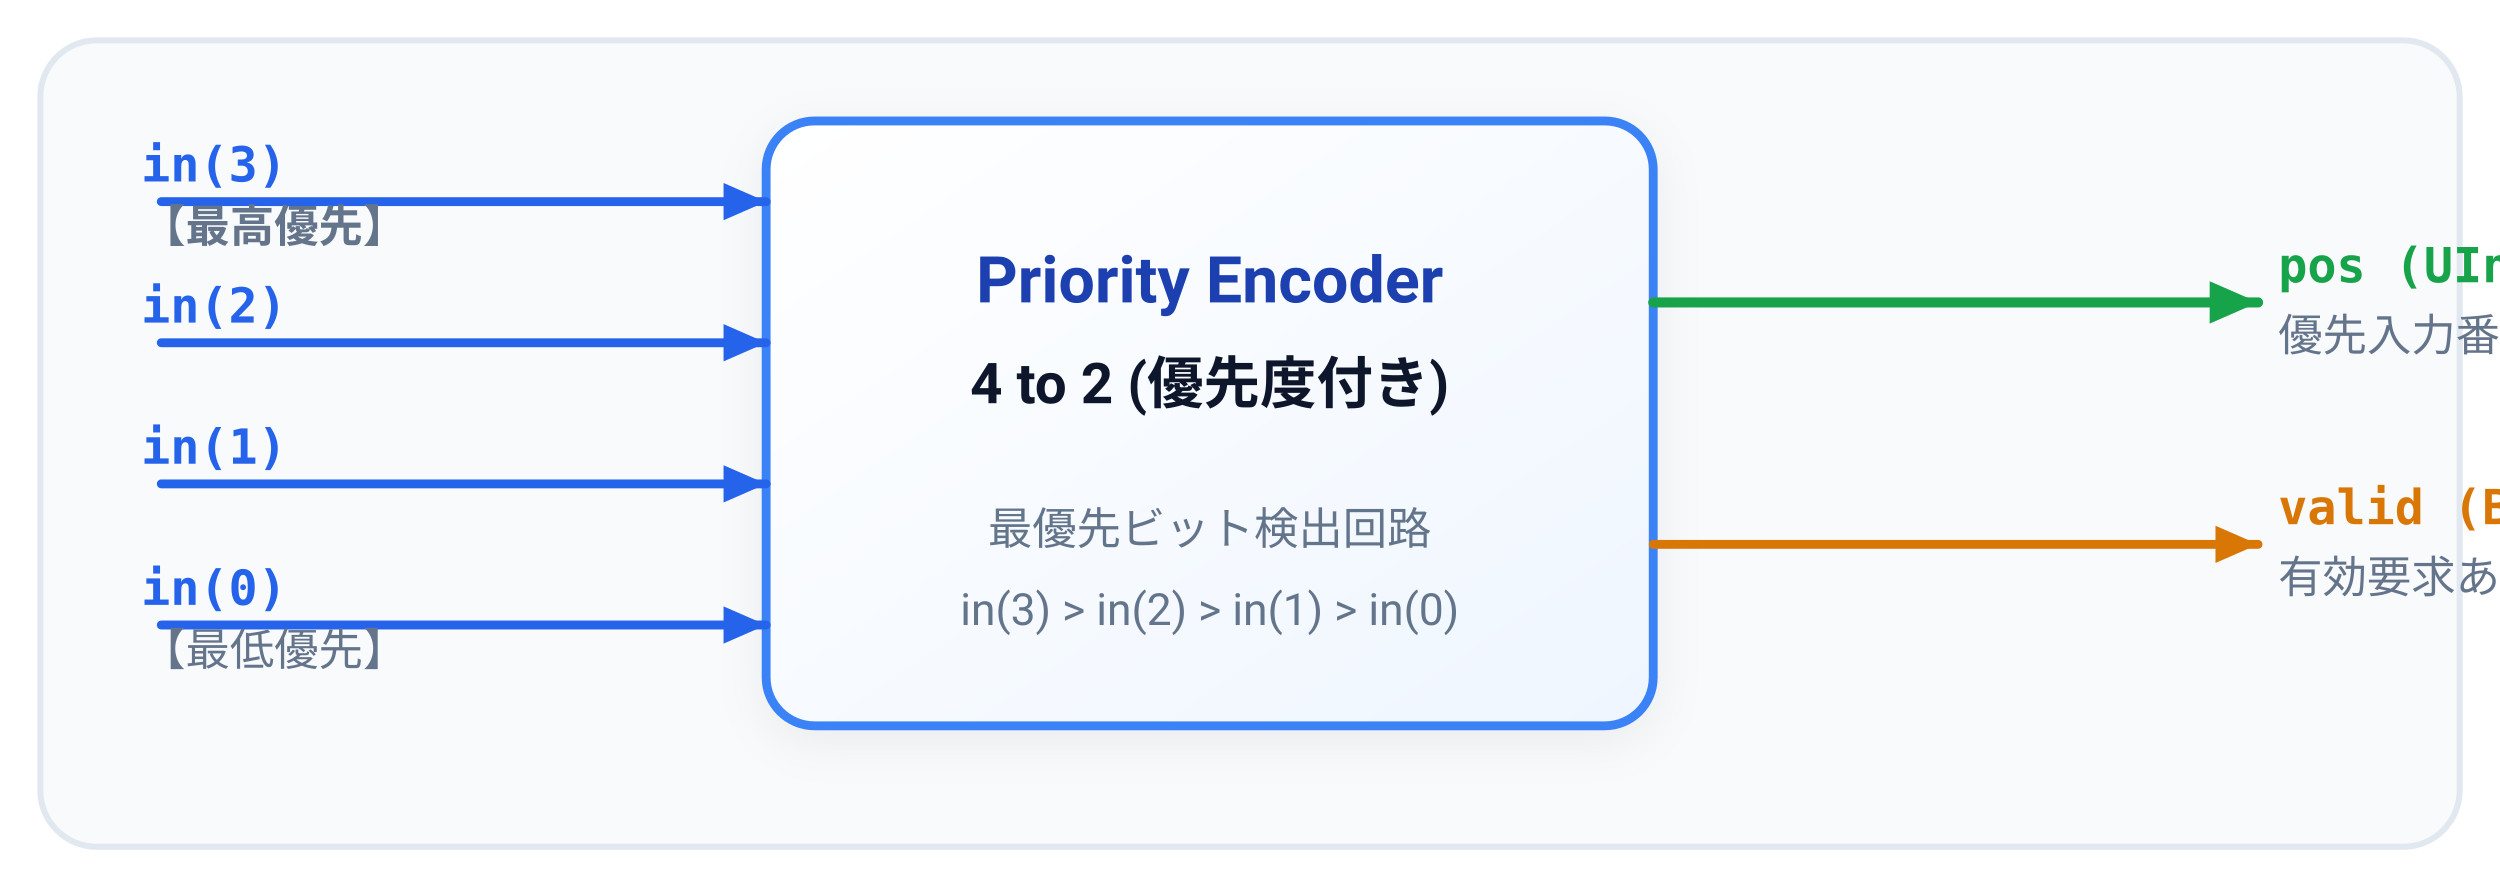
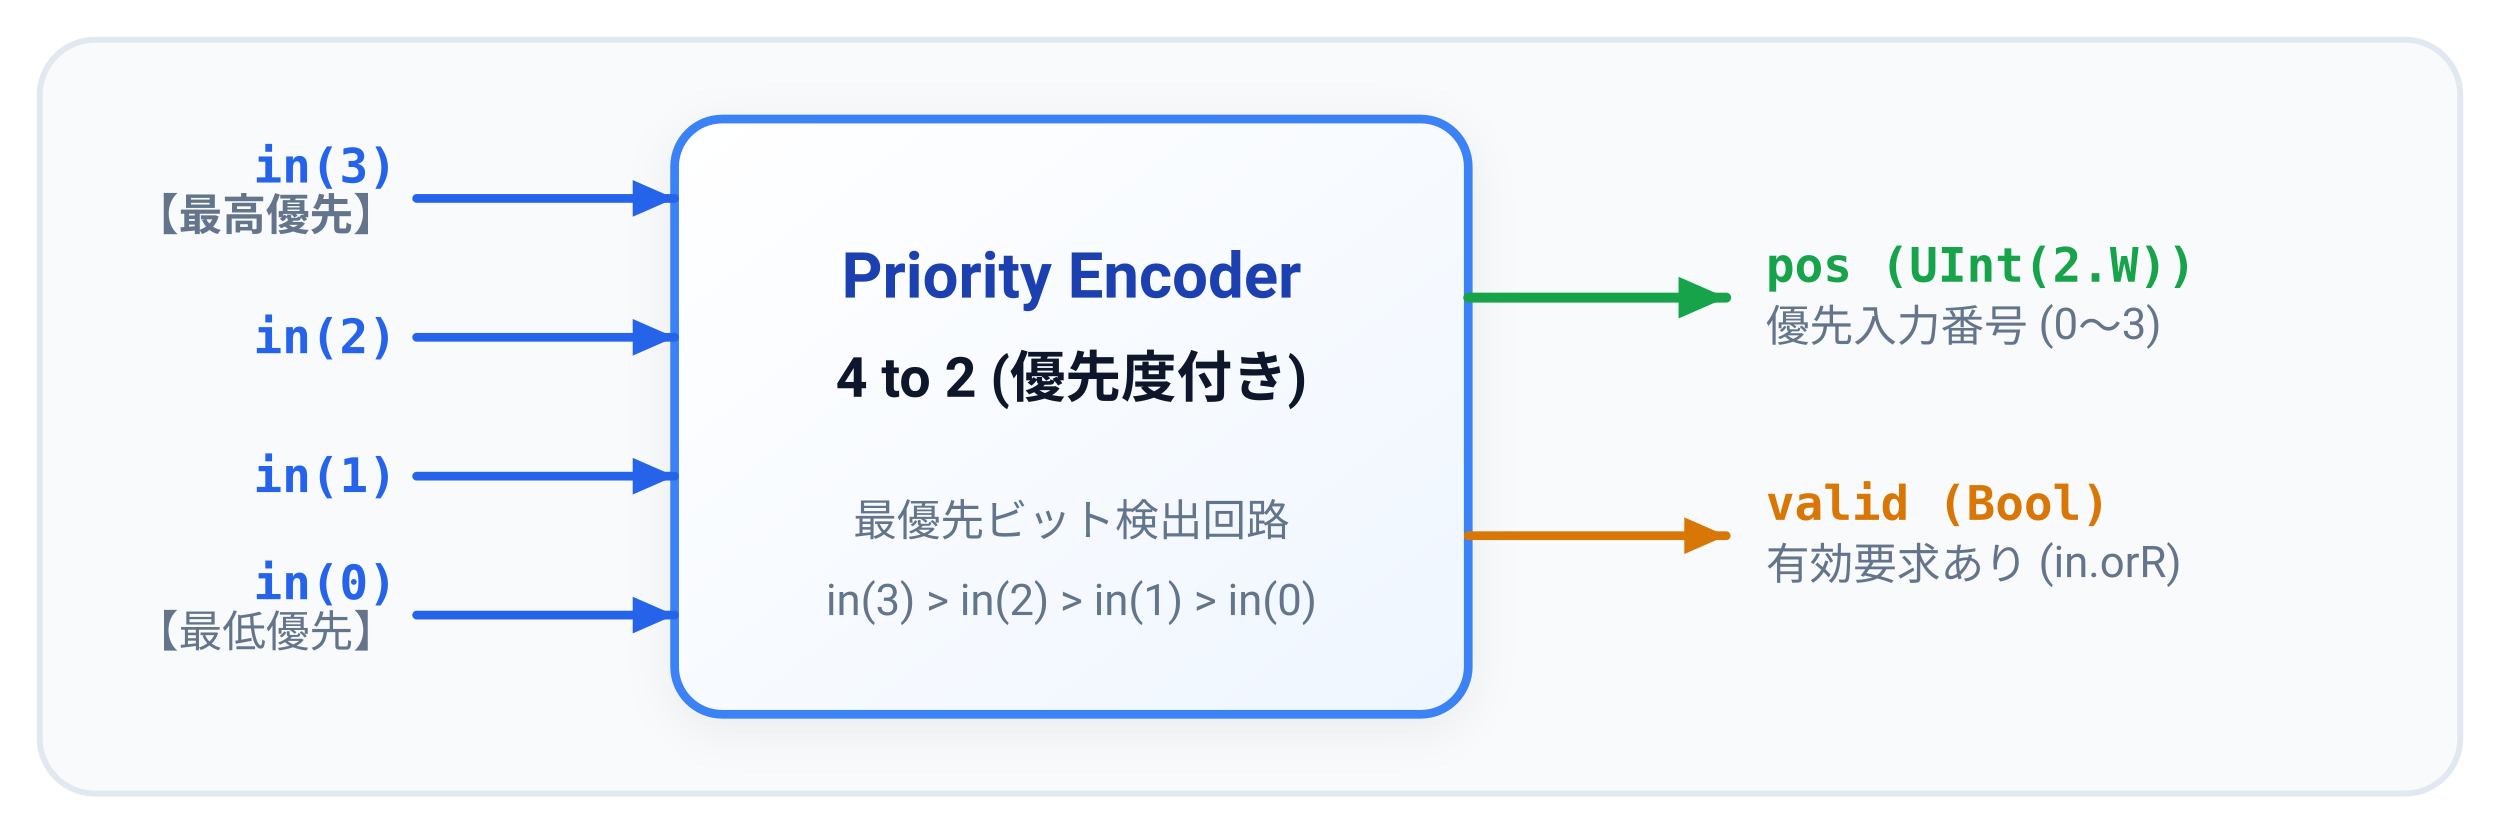
- <svg xmlns="http://www.w3.org/2000/svg" viewBox="0 0 620 220" width="100%" height="100%">
+ <svg xmlns="http://www.w3.org/2000/svg" viewBox="0 0 630 210" width="100%" height="100%">
  <defs>
    <style>
      .label { font-family: -apple-system, BlinkMacSystemFont, "Segoe UI", Roboto, sans-serif; font-size: 13px; fill: #1e293b; }
      .bold-label { font-family: -apple-system, BlinkMacSystemFont, "Segoe UI", Roboto, sans-serif; font-size: 14px; font-weight: bold; fill: #0f172a; }
      .title-label { font-family: -apple-system, BlinkMacSystemFont, "Segoe UI", Roboto, sans-serif; font-size: 16px; font-weight: bold; fill: #1e40af; }
      .wire-label { font-family: "SFMono-Regular", Consolas, Menlo, monospace; font-size: 12px; font-weight: bold; }
      .sub-label { font-family: -apple-system, BlinkMacSystemFont, "Segoe UI", Roboto, sans-serif; font-size: 11px; fill: #64748b; }
      .wire-in { stroke: #2563eb; stroke-width: 2.2; fill: none; stroke-linecap: round; }
      .wire-out { stroke: #16a34a; stroke-width: 2.5; fill: none; stroke-linecap: round; }
      .wire-valid { stroke: #d97706; stroke-width: 2.2; fill: none; stroke-linecap: round; }
      .shadow { filter: drop-shadow(0px 3px 6px rgba(0, 0, 0, 0.06)); }
    </style>
    <marker id="arrow-in" viewBox="0 0 10 10" refX="8" refY="5" markerWidth="6" markerHeight="6" orient="auto">
      <path d="M 0 1.5 L 8 5 L 0 8.5 z" fill="#2563eb" />
    </marker>
    <marker id="arrow-out" viewBox="0 0 10 10" refX="8" refY="5" markerWidth="6" markerHeight="6" orient="auto">
      <path d="M 0 1.5 L 8 5 L 0 8.5 z" fill="#16a34a" />
    </marker>
    <marker id="arrow-valid" viewBox="0 0 10 10" refX="8" refY="5" markerWidth="6" markerHeight="6" orient="auto">
      <path d="M 0 1.5 L 8 5 L 0 8.5 z" fill="#d97706" />
    </marker>
    <linearGradient id="encBg" x1="0" y1="0" x2="1" y2="1">
      <stop offset="0%" stop-color="#ffffff" />
      <stop offset="100%" stop-color="#eff6ff" />
    </linearGradient>
  </defs>
-   <rect x="10" y="10" width="600" height="200" rx="14" fill="#f8fafc" stroke="#e2e8f0" stroke-width="1.5" />
-   <g class="shadow" transform="translate(190, 30)">
-     <rect x="0" y="0" width="220" height="150" rx="12" fill="url(#encBg)" stroke="#3b82f6" stroke-width="2.2" />
-     <text x="110" y="45" text-anchor="middle" class="title-label">Priority Encoder</text>
-     <text x="110" y="70" text-anchor="middle" class="bold-label" fill="#1e40af">4 to 2 (優先度付き)</text>
-     <text x="110" y="105" text-anchor="middle" class="sub-label">最優先ビット検出回路</text>
-     <text x="110" y="125" text-anchor="middle" class="sub-label">in(3) &gt; in(2) &gt; in(1) &gt; in(0)</text>
+   <rect x="10" y="10" width="610" height="190" rx="14" fill="#f8fafc" stroke="#e2e8f0" stroke-width="1.5" />
+   <g class="shadow" transform="translate(170, 30)">
+     <rect x="0" y="0" width="200" height="150" rx="12" fill="url(#encBg)" stroke="#3b82f6" stroke-width="2.2" />
+     <text x="100" y="45" text-anchor="middle" class="title-label">Priority Encoder</text>
+     <text x="100" y="70" text-anchor="middle" class="bold-label" fill="#1e40af">4 to 2 (優先度付き)</text>
+     <text x="100" y="105" text-anchor="middle" class="sub-label">最優先ビット検出回路</text>
+     <text x="100" y="125" text-anchor="middle" class="sub-label">in(3) &gt; in(2) &gt; in(1) &gt; in(0)</text>
  </g>
-   <path d="M 40, 50 L 190, 50" class="wire-in" marker-end="url(#arrow-in)" />
-   <text x="35" y="45" text-anchor="start" class="wire-label" fill="#2563eb">in(3)</text>
-   <text x="35" y="60" text-anchor="start" class="sub-label" fill="#dc2626" font-weight="bold">【最高優先】</text>
-   <path d="M 40, 85 L 190, 85" class="wire-in" marker-end="url(#arrow-in)" />
-   <text x="35" y="80" text-anchor="start" class="wire-label" fill="#2563eb">in(2)</text>
-   <path d="M 40, 120 L 190, 120" class="wire-in" marker-end="url(#arrow-in)" />
-   <text x="35" y="115" text-anchor="start" class="wire-label" fill="#2563eb">in(1)</text>
-   <path d="M 40, 155 L 190, 155" class="wire-in" marker-end="url(#arrow-in)" />
-   <text x="35" y="150" text-anchor="start" class="wire-label" fill="#2563eb">in(0)</text>
-   <text x="35" y="165" text-anchor="start" class="sub-label" fill="#64748b">【最低優先】</text>
-   <path d="M 410, 75 L 560, 75" class="wire-out" marker-end="url(#arrow-out)" />
-   <text x="565" y="70" text-anchor="start" class="wire-label" fill="#16a34a">pos (UInt(2.W))</text>
-   <text x="565" y="87" text-anchor="start" class="sub-label" fill="#15803d">優先入力番号 (0〜3)</text>
-   <path d="M 410, 135 L 560, 135" class="wire-valid" marker-end="url(#arrow-valid)" />
-   <text x="565" y="130" text-anchor="start" class="wire-label" fill="#d97706">valid (Bool)</text>
-   <text x="565" y="147" text-anchor="start" class="sub-label" fill="#b45309">有効要求あり (in.orR)</text>
+   <path d="M 105, 50 L 170, 50" class="wire-in" marker-end="url(#arrow-in)" />
+   <text x="100" y="46" text-anchor="end" class="wire-label" fill="#2563eb">in(3)</text>
+   <text x="100" y="58" text-anchor="end" class="sub-label" fill="#dc2626" font-weight="bold">【最高優先】</text>
+   <path d="M 105, 85 L 170, 85" class="wire-in" marker-end="url(#arrow-in)" />
+   <text x="100" y="89" text-anchor="end" class="wire-label" fill="#2563eb">in(2)</text>
+   <path d="M 105, 120 L 170, 120" class="wire-in" marker-end="url(#arrow-in)" />
+   <text x="100" y="124" text-anchor="end" class="wire-label" fill="#2563eb">in(1)</text>
+   <path d="M 105, 155 L 170, 155" class="wire-in" marker-end="url(#arrow-in)" />
+   <text x="100" y="151" text-anchor="end" class="wire-label" fill="#2563eb">in(0)</text>
+   <text x="100" y="163" text-anchor="end" class="sub-label" fill="#64748b">【最低優先】</text>
+   <path d="M 370, 75 L 435, 75" class="wire-out" marker-end="url(#arrow-out)" />
+   <text x="445" y="71" text-anchor="start" class="wire-label" fill="#16a34a">pos (UInt(2.W))</text>
+   <text x="445" y="86" text-anchor="start" class="sub-label" fill="#15803d">優先入力番号 (0〜3)</text>
+   <path d="M 370, 135 L 435, 135" class="wire-valid" marker-end="url(#arrow-valid)" />
+   <text x="445" y="131" text-anchor="start" class="wire-label" fill="#d97706">valid (Bool)</text>
+   <text x="445" y="146" text-anchor="start" class="sub-label" fill="#b45309">有効要求あり (in.orR)</text>
</svg>
